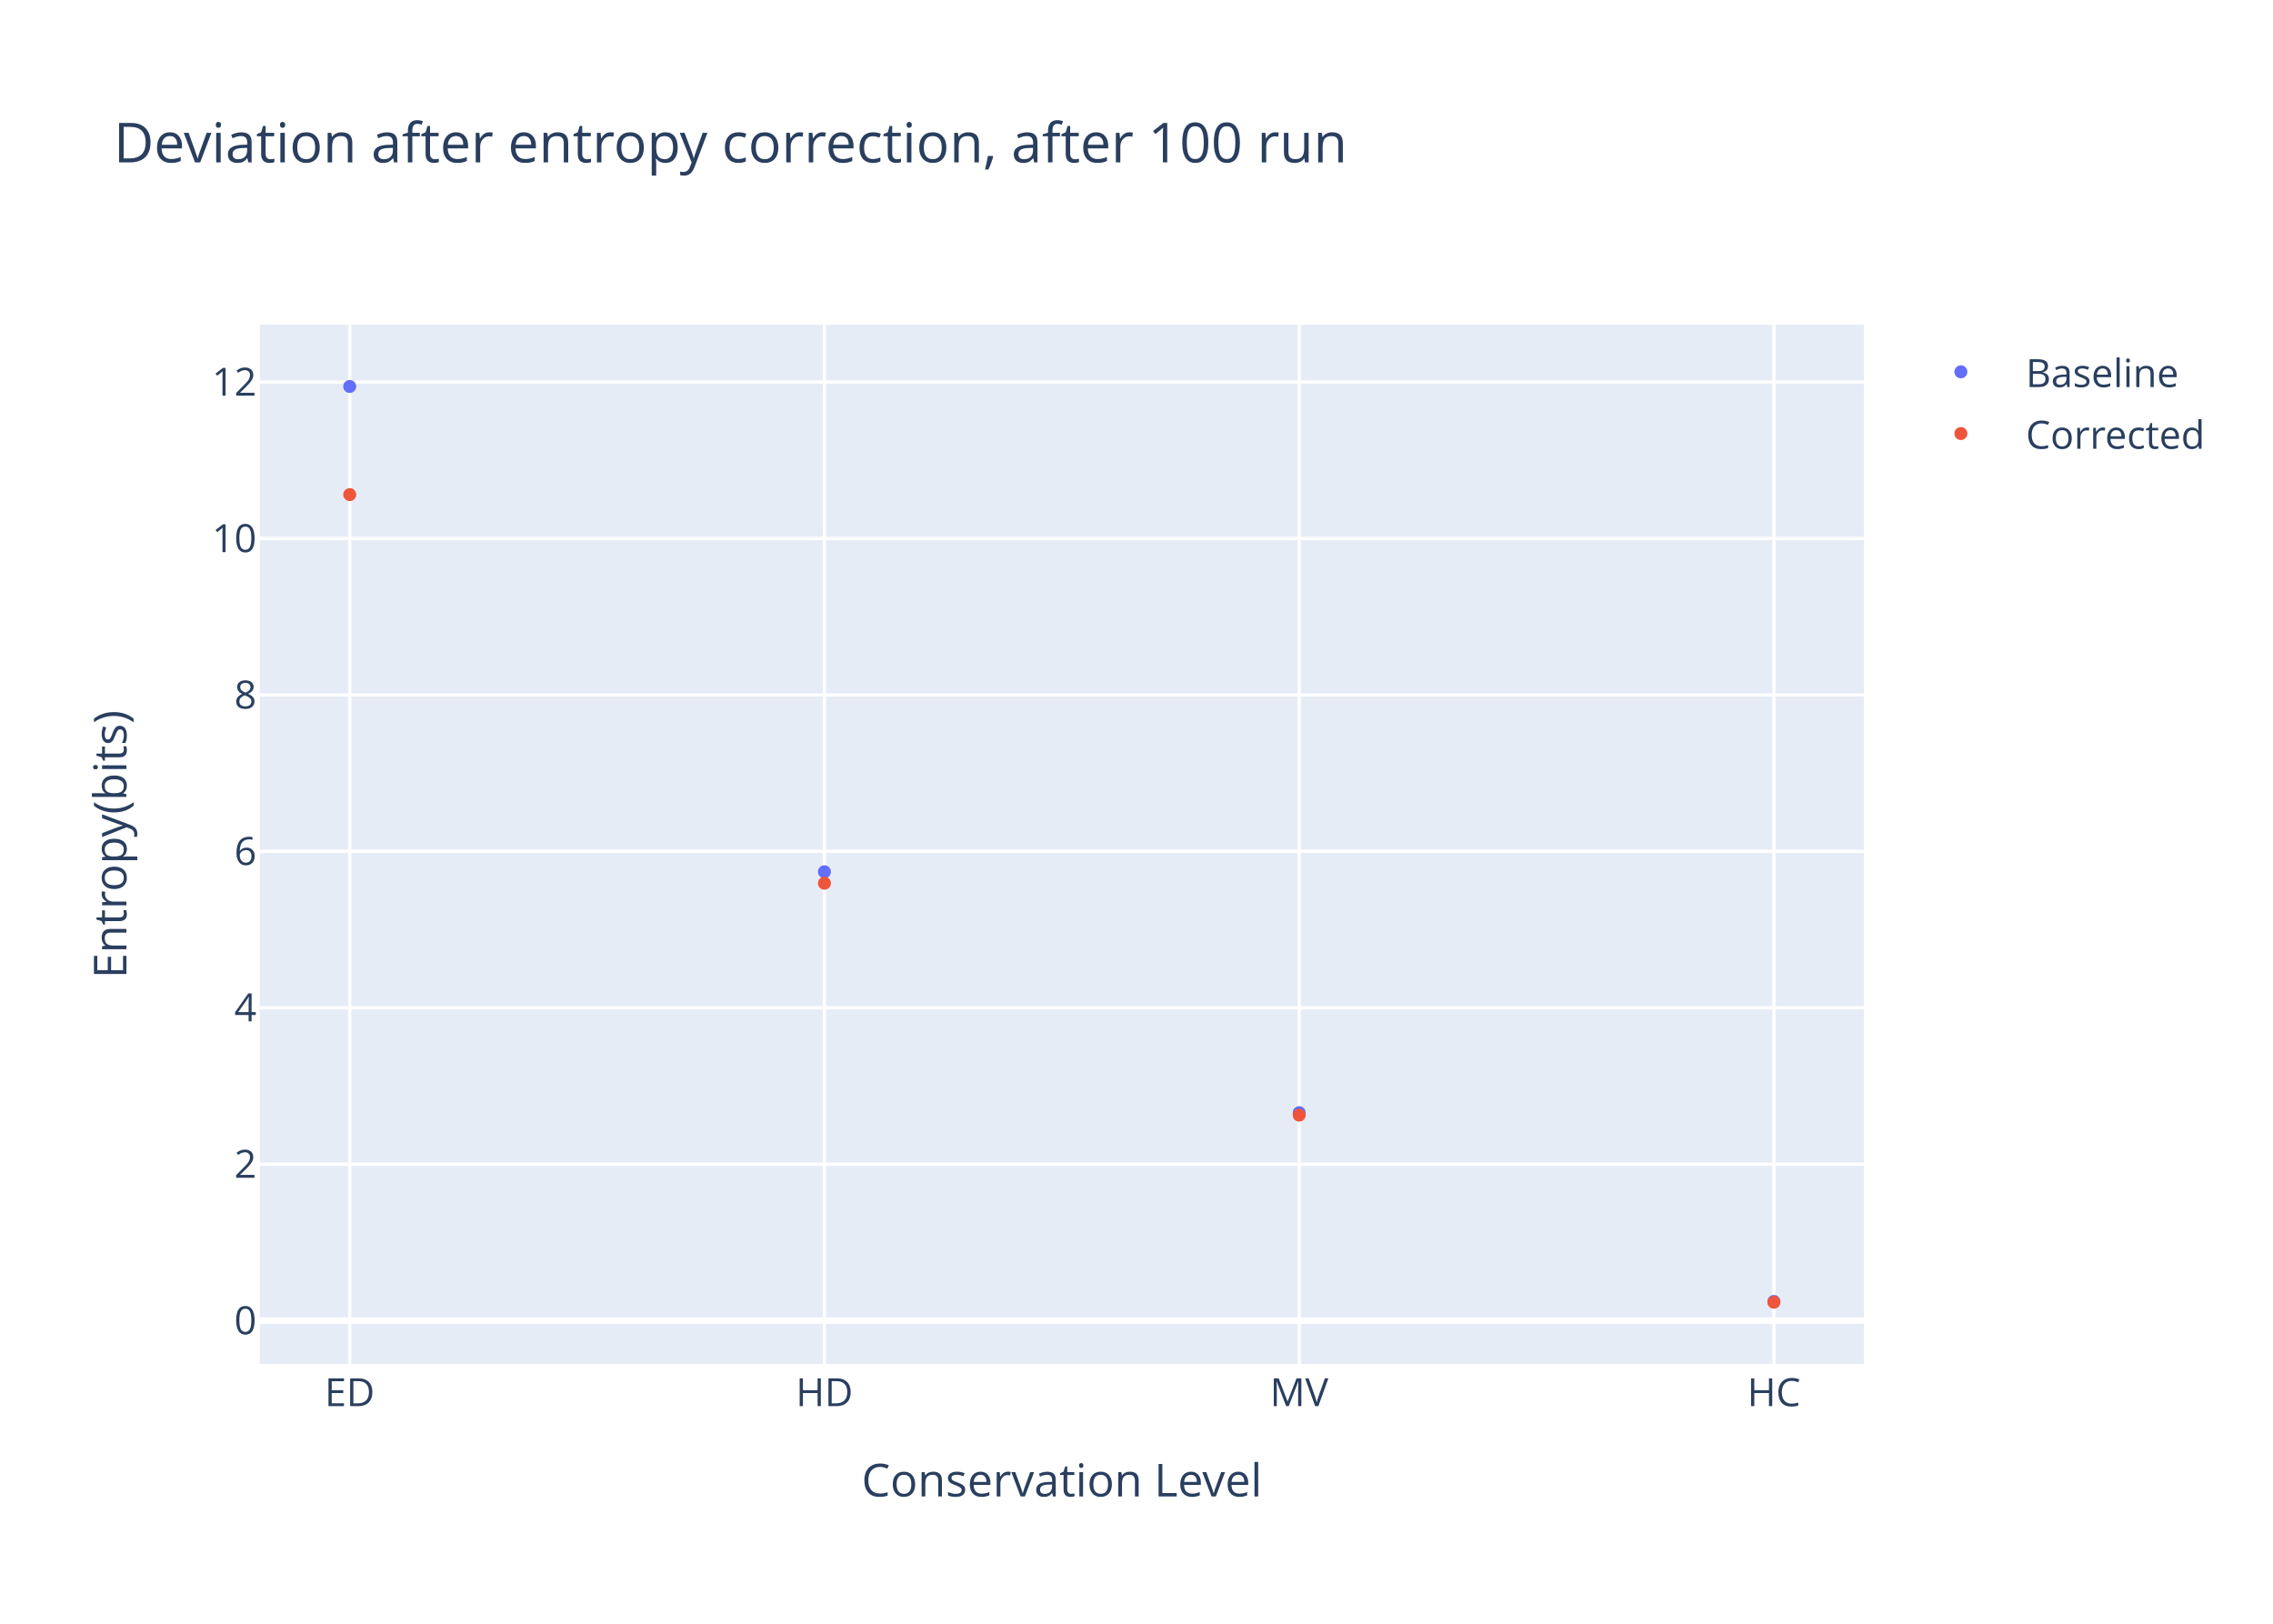
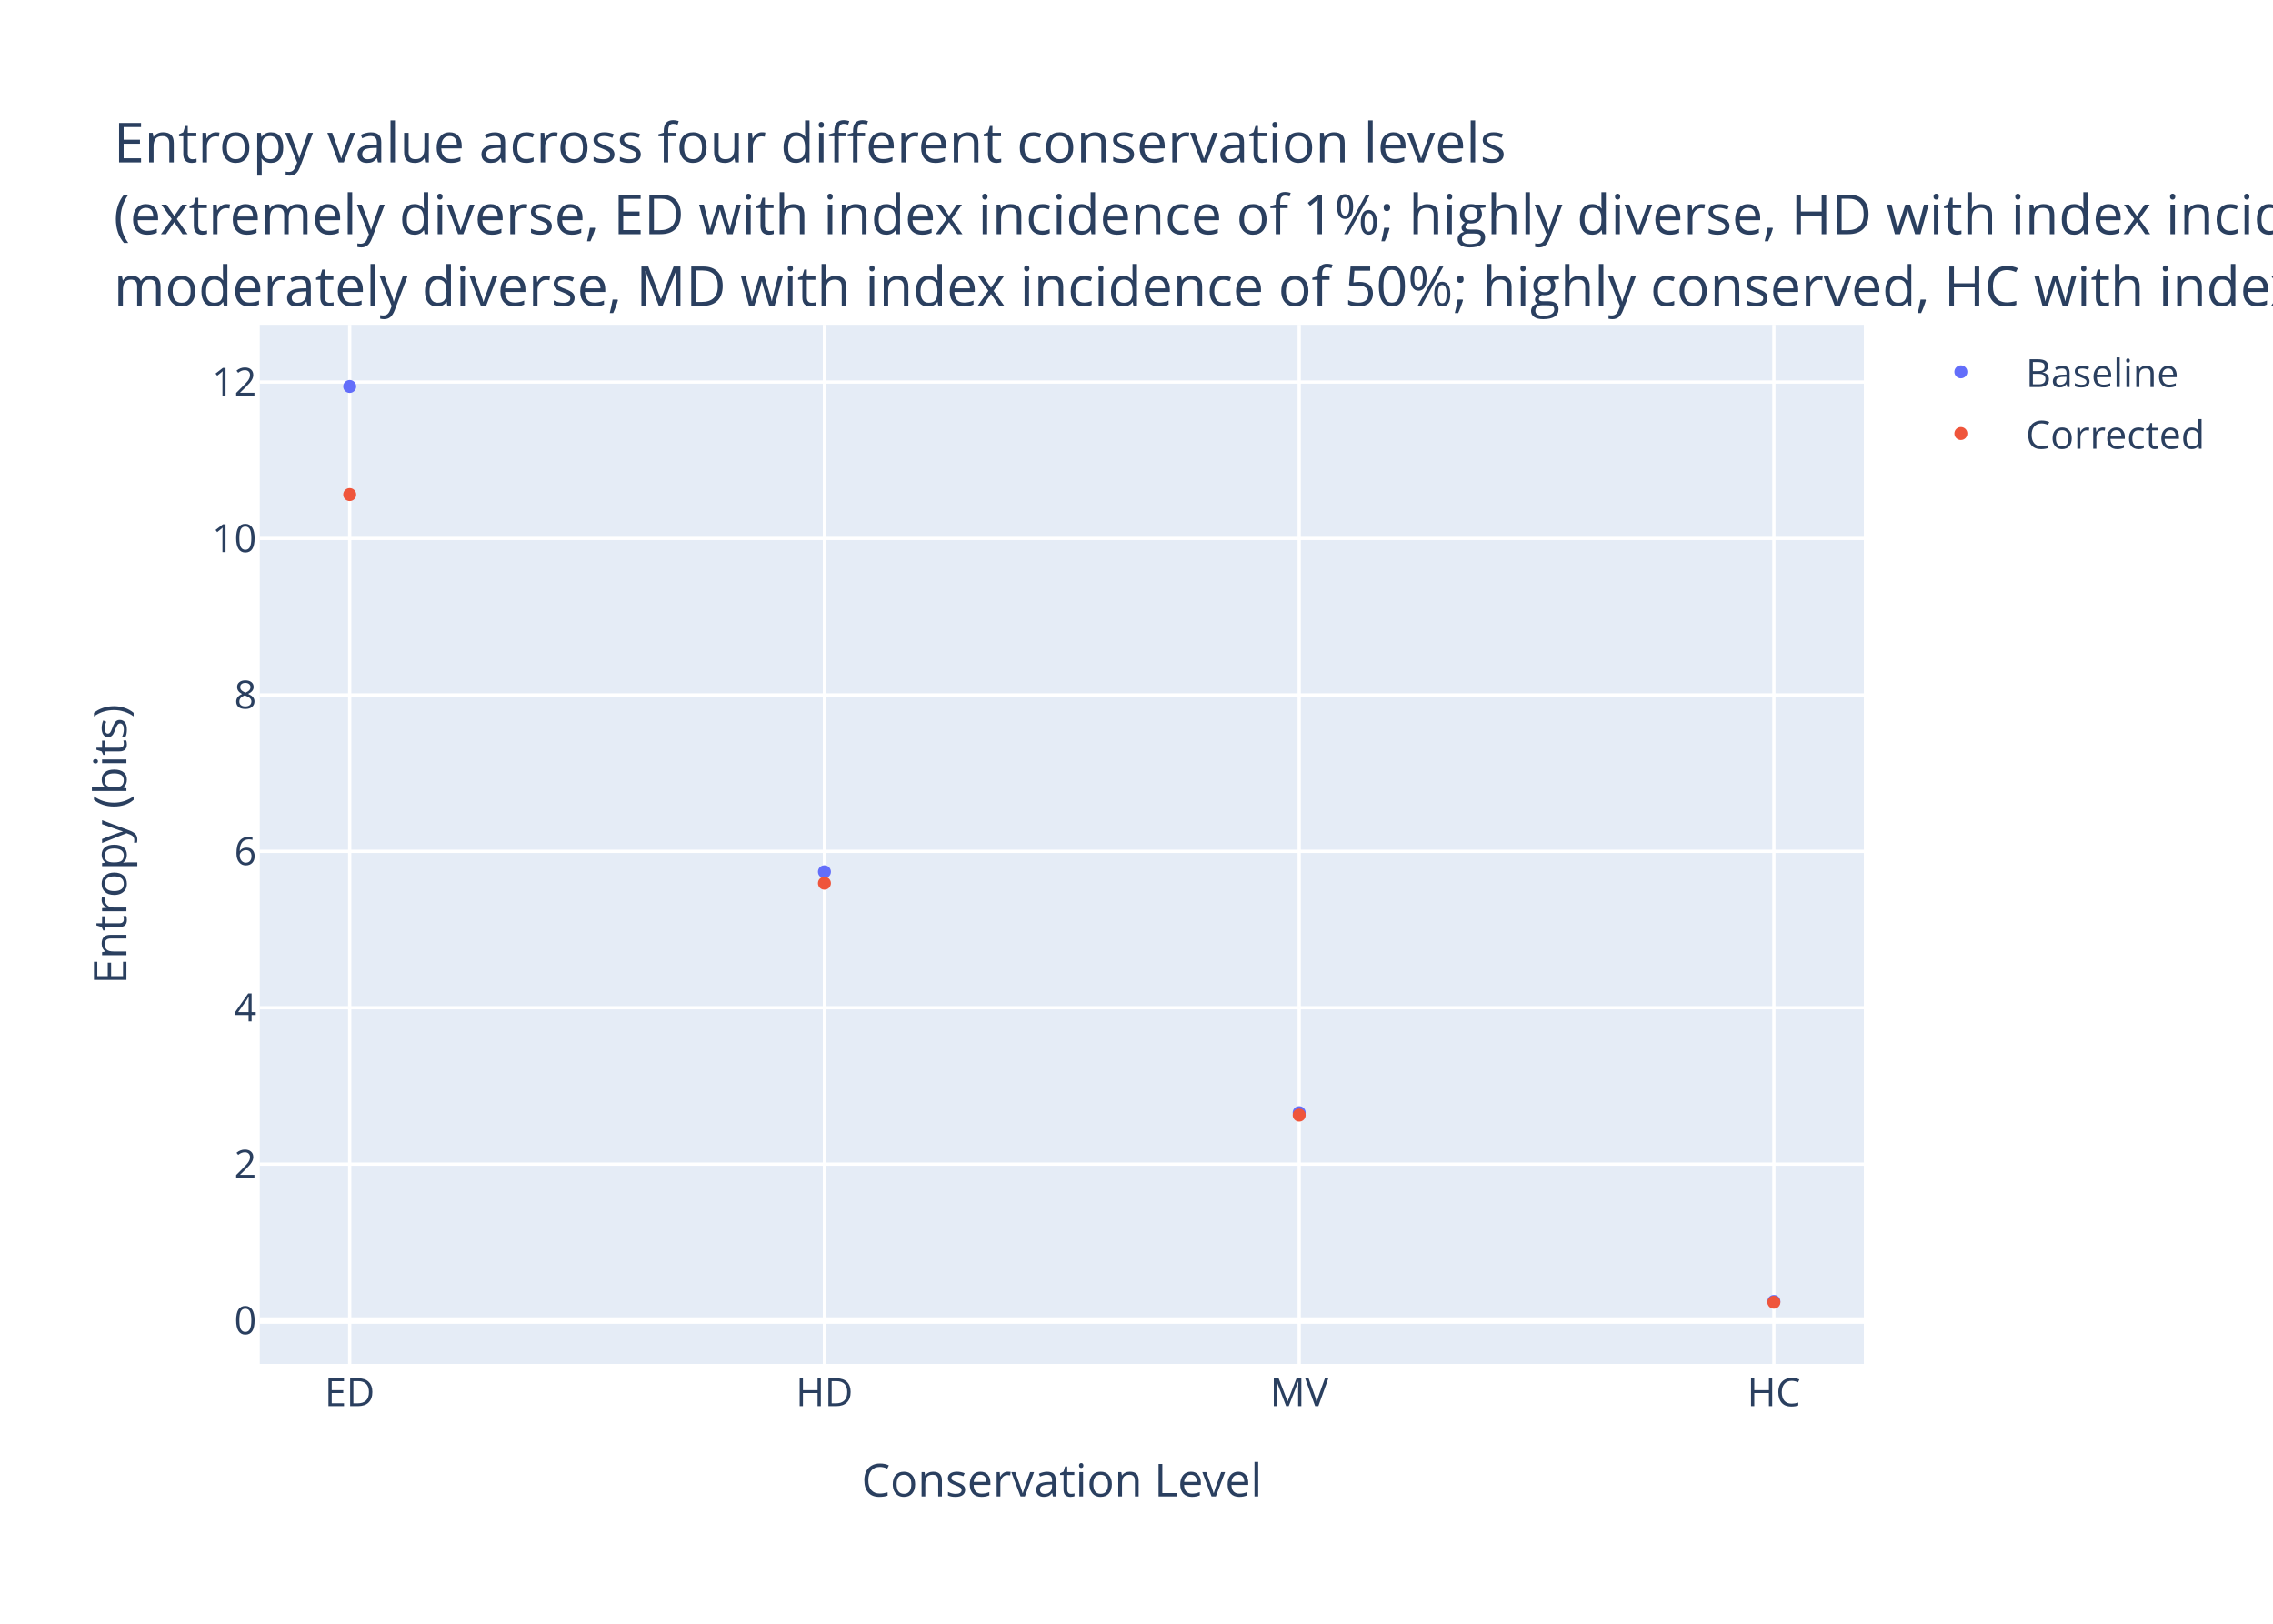
<svg xmlns="http://www.w3.org/2000/svg" class="main-svg" width="700" height="500" style="" viewBox="0 0 700 500">
  <rect x="0" y="0" width="700" height="500" style="fill: rgb(255, 255, 255); fill-opacity: 1;" />
-   <defs id="defs-666d70">
+   <defs id="defs-a58ac2">
    <g class="clips">
-       <clipPath id="clip666d70xyplot" class="plotclip">
+       <clipPath id="clipa58ac2xyplot" class="plotclip">
        <rect width="494" height="320" />
      </clipPath>
-       <clipPath class="axesclip" id="clip666d70x">
+       <clipPath class="axesclip" id="clipa58ac2x">
        <rect x="80" y="0" width="494" height="500" />
      </clipPath>
-       <clipPath class="axesclip" id="clip666d70y">
+       <clipPath class="axesclip" id="clipa58ac2y">
        <rect x="0" y="100" width="700" height="320" />
      </clipPath>
-       <clipPath class="axesclip" id="clip666d70xy">
+       <clipPath class="axesclip" id="clipa58ac2xy">
        <rect x="80" y="100" width="494" height="320" />
      </clipPath>
    </g>
    <g class="gradients" />
    <g class="patterns" />
  </defs>
  <g class="bglayer">
    <rect class="bg" x="80" y="100" width="494" height="320" style="fill: rgb(229, 236, 246); fill-opacity: 1; stroke-width: 0;" />
  </g>
  <g class="layer-below">
    <g class="imagelayer" />
    <g class="shapelayer" />
  </g>
  <g class="cartesianlayer">
    <g class="subplot xy">
      <g class="layer-subplot">
        <g class="shapelayer" />
        <g class="imagelayer" />
      </g>
      <g class="gridlayer">
        <g class="x">
          <path class="xgrid crisp" transform="translate(107.7,0)" d="M0,100v320" style="stroke: rgb(255, 255, 255); stroke-opacity: 1; stroke-width: 1px;" />
          <path class="xgrid crisp" transform="translate(253.9,0)" d="M0,100v320" style="stroke: rgb(255, 255, 255); stroke-opacity: 1; stroke-width: 1px;" />
          <path class="xgrid crisp" transform="translate(400.1,0)" d="M0,100v320" style="stroke: rgb(255, 255, 255); stroke-opacity: 1; stroke-width: 1px;" />
          <path class="xgrid crisp" transform="translate(546.3,0)" d="M0,100v320" style="stroke: rgb(255, 255, 255); stroke-opacity: 1; stroke-width: 1px;" />
        </g>
        <g class="y">
          <path class="ygrid crisp" transform="translate(0,358.48)" d="M80,0h494" style="stroke: rgb(255, 255, 255); stroke-opacity: 1; stroke-width: 1px;" />
          <path class="ygrid crisp" transform="translate(0,310.32)" d="M80,0h494" style="stroke: rgb(255, 255, 255); stroke-opacity: 1; stroke-width: 1px;" />
          <path class="ygrid crisp" transform="translate(0,262.15)" d="M80,0h494" style="stroke: rgb(255, 255, 255); stroke-opacity: 1; stroke-width: 1px;" />
          <path class="ygrid crisp" transform="translate(0,213.98)" d="M80,0h494" style="stroke: rgb(255, 255, 255); stroke-opacity: 1; stroke-width: 1px;" />
          <path class="ygrid crisp" transform="translate(0,165.81)" d="M80,0h494" style="stroke: rgb(255, 255, 255); stroke-opacity: 1; stroke-width: 1px;" />
          <path class="ygrid crisp" transform="translate(0,117.64)" d="M80,0h494" style="stroke: rgb(255, 255, 255); stroke-opacity: 1; stroke-width: 1px;" />
        </g>
      </g>
      <g class="zerolinelayer">
        <path class="yzl zl crisp" transform="translate(0,406.65)" d="M80,0h494" style="stroke: rgb(255, 255, 255); stroke-opacity: 1; stroke-width: 2px;" />
      </g>
      <path class="xlines-below" />
      <path class="ylines-below" />
      <g class="overlines-below" />
      <g class="xaxislayer-below" />
      <g class="yaxislayer-below" />
      <g class="overaxes-below" />
-       <g class="plot" transform="translate(80,100)" clip-path="url(#clip666d70xyplot)">
+       <g class="plot" transform="translate(80,100)" clip-path="url(#clipa58ac2xyplot)">
        <g class="scatterlayer mlayer">
-           <g class="trace scatter trace72e821" style="stroke-miterlimit: 2; opacity: 1;">
+           <g class="trace scatter trace9412bb" style="stroke-miterlimit: 2; opacity: 1;">
            <g class="fills" />
            <g class="errorbars" />
            <g class="lines" />
            <g class="points">
              <path class="point" transform="translate(27.7,19)" d="M2,0A2,2 0 1,1 0,-2A2,2 0 0,1 2,0Z" style="opacity: 1; stroke-width: 0px; fill: rgb(99, 110, 250); fill-opacity: 1;" />
              <path class="point" transform="translate(173.9,168.45)" d="M2,0A2,2 0 1,1 0,-2A2,2 0 0,1 2,0Z" style="opacity: 1; stroke-width: 0px; fill: rgb(99, 110, 250); fill-opacity: 1;" />
              <path class="point" transform="translate(320.1,242.63)" d="M2,0A2,2 0 1,1 0,-2A2,2 0 0,1 2,0Z" style="opacity: 1; stroke-width: 0px; fill: rgb(99, 110, 250); fill-opacity: 1;" />
              <path class="point" transform="translate(466.3,300.75)" d="M2,0A2,2 0 1,1 0,-2A2,2 0 0,1 2,0Z" style="opacity: 1; stroke-width: 0px; fill: rgb(99, 110, 250); fill-opacity: 1;" />
            </g>
            <g class="text" />
          </g>
-           <g class="trace scatter trace71b46c" style="stroke-miterlimit: 2; opacity: 1;">
+           <g class="trace scatter trace6f56d5" style="stroke-miterlimit: 2; opacity: 1;">
            <g class="fills" />
            <g class="errorbars" />
            <g class="lines" />
            <g class="points">
              <path class="point" transform="translate(27.7,52.3)" d="M2,0A2,2 0 1,1 0,-2A2,2 0 0,1 2,0Z" style="opacity: 1; stroke-width: 0px; fill: rgb(239, 85, 59); fill-opacity: 1;" />
              <path class="point" transform="translate(173.9,171.97)" d="M2,0A2,2 0 1,1 0,-2A2,2 0 0,1 2,0Z" style="opacity: 1; stroke-width: 0px; fill: rgb(239, 85, 59); fill-opacity: 1;" />
              <path class="point" transform="translate(320.1,243.38)" d="M2,0A2,2 0 1,1 0,-2A2,2 0 0,1 2,0Z" style="opacity: 1; stroke-width: 0px; fill: rgb(239, 85, 59); fill-opacity: 1;" />
              <path class="point" transform="translate(466.3,301)" d="M2,0A2,2 0 1,1 0,-2A2,2 0 0,1 2,0Z" style="opacity: 1; stroke-width: 0px; fill: rgb(239, 85, 59); fill-opacity: 1;" />
            </g>
            <g class="text" />
          </g>
        </g>
      </g>
      <g class="overplot" />
      <path class="xlines-above crisp" d="M0,0" style="fill: none;" />
      <path class="ylines-above crisp" d="M0,0" style="fill: none;" />
      <g class="overlines-above" />
      <g class="xaxislayer-above">
        <g class="xtick">
          <text text-anchor="middle" x="0" y="433" transform="translate(107.7,0)" style="font-family: 'Open Sans', verdana, arial, sans-serif; font-size: 12px; fill: rgb(42, 63, 95); fill-opacity: 1; white-space: pre; opacity: 1;">ED</text>
        </g>
        <g class="xtick">
          <text text-anchor="middle" x="0" y="433" transform="translate(253.9,0)" style="font-family: 'Open Sans', verdana, arial, sans-serif; font-size: 12px; fill: rgb(42, 63, 95); fill-opacity: 1; white-space: pre; opacity: 1;">HD</text>
        </g>
        <g class="xtick">
          <text text-anchor="middle" x="0" y="433" transform="translate(400.1,0)" style="font-family: 'Open Sans', verdana, arial, sans-serif; font-size: 12px; fill: rgb(42, 63, 95); fill-opacity: 1; white-space: pre; opacity: 1;">MV</text>
        </g>
        <g class="xtick">
          <text text-anchor="middle" x="0" y="433" transform="translate(546.3,0)" style="font-family: 'Open Sans', verdana, arial, sans-serif; font-size: 12px; fill: rgb(42, 63, 95); fill-opacity: 1; white-space: pre; opacity: 1;">HC</text>
        </g>
      </g>
      <g class="yaxislayer-above">
        <g class="ytick">
          <text text-anchor="end" x="79" y="4.2" transform="translate(0,406.65)" style="font-family: 'Open Sans', verdana, arial, sans-serif; font-size: 12px; fill: rgb(42, 63, 95); fill-opacity: 1; white-space: pre; opacity: 1;">0</text>
        </g>
        <g class="ytick">
          <text text-anchor="end" x="79" y="4.2" style="font-family: 'Open Sans', verdana, arial, sans-serif; font-size: 12px; fill: rgb(42, 63, 95); fill-opacity: 1; white-space: pre; opacity: 1;" transform="translate(0,358.48)">2</text>
        </g>
        <g class="ytick">
          <text text-anchor="end" x="79" y="4.2" style="font-family: 'Open Sans', verdana, arial, sans-serif; font-size: 12px; fill: rgb(42, 63, 95); fill-opacity: 1; white-space: pre; opacity: 1;" transform="translate(0,310.32)">4</text>
        </g>
        <g class="ytick">
          <text text-anchor="end" x="79" y="4.2" style="font-family: 'Open Sans', verdana, arial, sans-serif; font-size: 12px; fill: rgb(42, 63, 95); fill-opacity: 1; white-space: pre; opacity: 1;" transform="translate(0,262.15)">6</text>
        </g>
        <g class="ytick">
          <text text-anchor="end" x="79" y="4.2" style="font-family: 'Open Sans', verdana, arial, sans-serif; font-size: 12px; fill: rgb(42, 63, 95); fill-opacity: 1; white-space: pre; opacity: 1;" transform="translate(0,213.98)">8</text>
        </g>
        <g class="ytick">
          <text text-anchor="end" x="79" y="4.2" style="font-family: 'Open Sans', verdana, arial, sans-serif; font-size: 12px; fill: rgb(42, 63, 95); fill-opacity: 1; white-space: pre; opacity: 1;" transform="translate(0,165.81)">10</text>
        </g>
        <g class="ytick">
          <text text-anchor="end" x="79" y="4.2" style="font-family: 'Open Sans', verdana, arial, sans-serif; font-size: 12px; fill: rgb(42, 63, 95); fill-opacity: 1; white-space: pre; opacity: 1;" transform="translate(0,117.64)">12</text>
        </g>
      </g>
      <g class="overaxes-above" />
    </g>
  </g>
  <g class="polarlayer" />
  <g class="smithlayer" />
  <g class="ternarylayer" />
  <g class="geolayer" />
  <g class="funnelarealayer" />
  <g class="pielayer" />
  <g class="iciclelayer" />
  <g class="treemaplayer" />
  <g class="sunburstlayer" />
  <g class="glimages" />
-   <defs id="topdefs-666d70">
+   <defs id="topdefs-a58ac2">
    <g class="clips" />
-     <clipPath id="legend666d70">
+     <clipPath id="legenda58ac2">
      <rect width="104" height="48" x="0" y="0" />
    </clipPath>
  </defs>
  <g class="layer-above">
    <g class="imagelayer" />
    <g class="shapelayer" />
  </g>
  <g class="infolayer">
    <g class="legend" pointer-events="all" transform="translate(583.88,100)">
      <rect class="bg" shape-rendering="crispEdges" width="104" height="48" x="0" y="0" style="stroke: rgb(68, 68, 68); stroke-opacity: 1; fill: rgb(255, 255, 255); fill-opacity: 1; stroke-width: 0px;" />
-       <g class="scrollbox" transform="" clip-path="url(#legend666d70)">
+       <g class="scrollbox" transform="" clip-path="url(#legenda58ac2)">
        <g class="groups">
          <g class="traces" transform="translate(0,14.5)" style="opacity: 1;">
            <text class="legendtext" text-anchor="start" x="40" y="4.68" style="font-family: 'Open Sans', verdana, arial, sans-serif; font-size: 12px; fill: rgb(42, 63, 95); fill-opacity: 1; white-space: pre;">Baseline</text>
            <g class="layers" style="opacity: 1;">
              <g class="legendfill" />
              <g class="legendlines" />
              <g class="legendsymbols">
                <g class="legendpoints">
                  <path class="scatterpts" transform="translate(20,0)" d="M2,0A2,2 0 1,1 0,-2A2,2 0 0,1 2,0Z" style="opacity: 1; stroke-width: 0px; fill: rgb(99, 110, 250); fill-opacity: 1;" />
                </g>
              </g>
            </g>
            <rect class="legendtoggle" x="0" y="-9.5" width="98.672" height="19" style="fill: rgb(0, 0, 0); fill-opacity: 0;" />
          </g>
          <g class="traces" transform="translate(0,33.5)" style="opacity: 1;">
            <text class="legendtext" text-anchor="start" x="40" y="4.68" style="font-family: 'Open Sans', verdana, arial, sans-serif; font-size: 12px; fill: rgb(42, 63, 95); fill-opacity: 1; white-space: pre;">Corrected</text>
            <g class="layers" style="opacity: 1;">
              <g class="legendfill" />
              <g class="legendlines" />
              <g class="legendsymbols">
                <g class="legendpoints">
                  <path class="scatterpts" transform="translate(20,0)" d="M2,0A2,2 0 1,1 0,-2A2,2 0 0,1 2,0Z" style="opacity: 1; stroke-width: 0px; fill: rgb(239, 85, 59); fill-opacity: 1;" />
                </g>
              </g>
            </g>
            <rect class="legendtoggle" x="0" y="-9.5" width="98.672" height="19" style="fill: rgb(0, 0, 0); fill-opacity: 0;" />
          </g>
        </g>
      </g>
      <rect class="scrollbar" rx="20" ry="3" width="0" height="0" x="0" y="0" style="fill: rgb(128, 139, 164); fill-opacity: 1;" />
    </g>
    <g class="g-gtitle">
-       <text class="gtitle" x="35" y="50" text-anchor="start" dy="0em" style="font-family: 'Open Sans', verdana, arial, sans-serif; font-size: 17px; fill: rgb(42, 63, 95); opacity: 1; font-weight: normal; white-space: pre;">Deviation after entropy correction, after 100 run</text>
+       <text class="gtitle" x="35" y="50" text-anchor="start" dy="0em" style="font-family: 'Open Sans', verdana, arial, sans-serif; font-size: 17px; fill: rgb(42, 63, 95); opacity: 1; font-weight: normal; white-space: pre;">
+         <tspan class="line" dy="0em" x="35" y="50">Entropy value across four different conservation levels </tspan>
+         <tspan class="line" dy="1.3em" x="35" y="50">(extremely diverse, ED with index incidence of 1%; highly diverse, HD with index incidence of 15%; </tspan>
+         <tspan class="line" dy="2.6em" x="35" y="50">moderately diverse, MD with index incidence of 50%; highly conserved, HC with index incidence of 98%)</tspan>
+       </text>
    </g>
    <g class="g-xtitle">
      <text class="xtitle" x="327" y="460.8" text-anchor="middle" style="font-family: 'Open Sans', verdana, arial, sans-serif; font-size: 14px; fill: rgb(42, 63, 95); opacity: 1; font-weight: normal; white-space: pre;">Conservation Level</text>
    </g>
    <g class="g-ytitle">
-       <text class="ytitle" transform="rotate(-90,38.93438,260)" x="38.934" y="260" text-anchor="middle" style="font-family: 'Open Sans', verdana, arial, sans-serif; font-size: 14px; fill: rgb(42, 63, 95); opacity: 1; font-weight: normal; white-space: pre;">Entropy(bits)</text>
+       <text class="ytitle" transform="rotate(-90,38.93438,260)" x="38.934" y="260" text-anchor="middle" style="font-family: 'Open Sans', verdana, arial, sans-serif; font-size: 14px; fill: rgb(42, 63, 95); opacity: 1; font-weight: normal; white-space: pre;">Entropy (bits)</text>
    </g>
  </g>
</svg>
